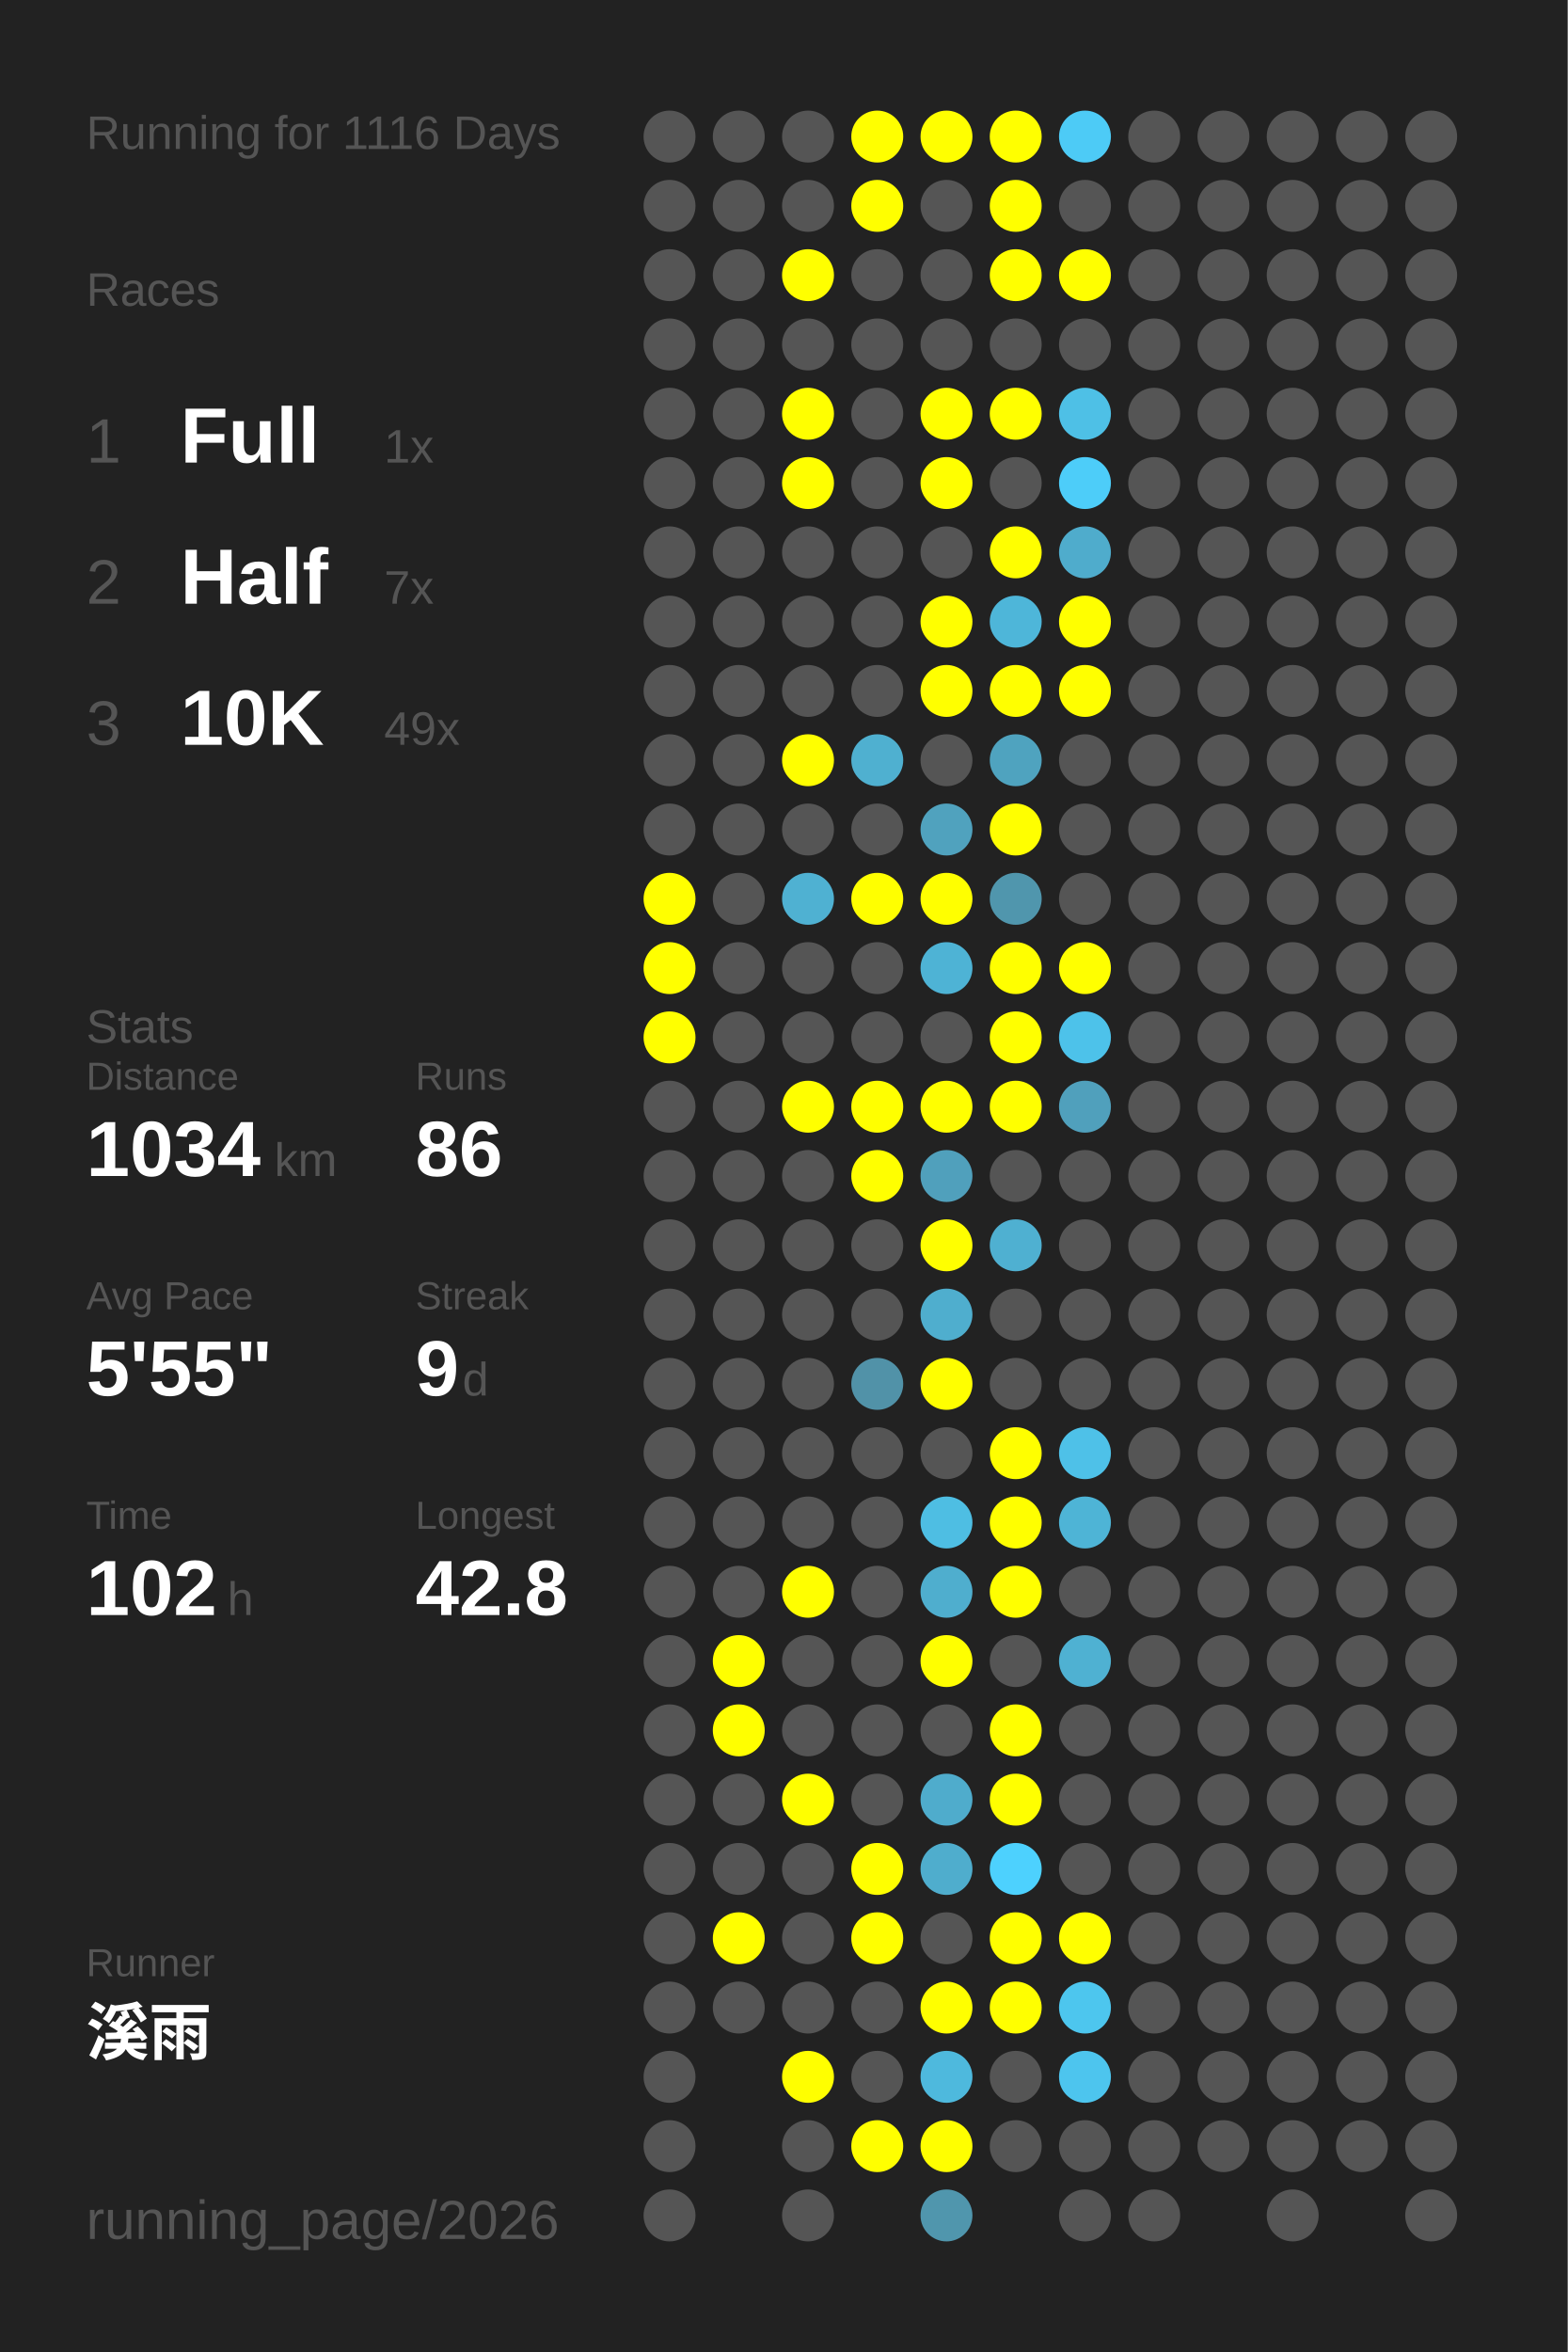
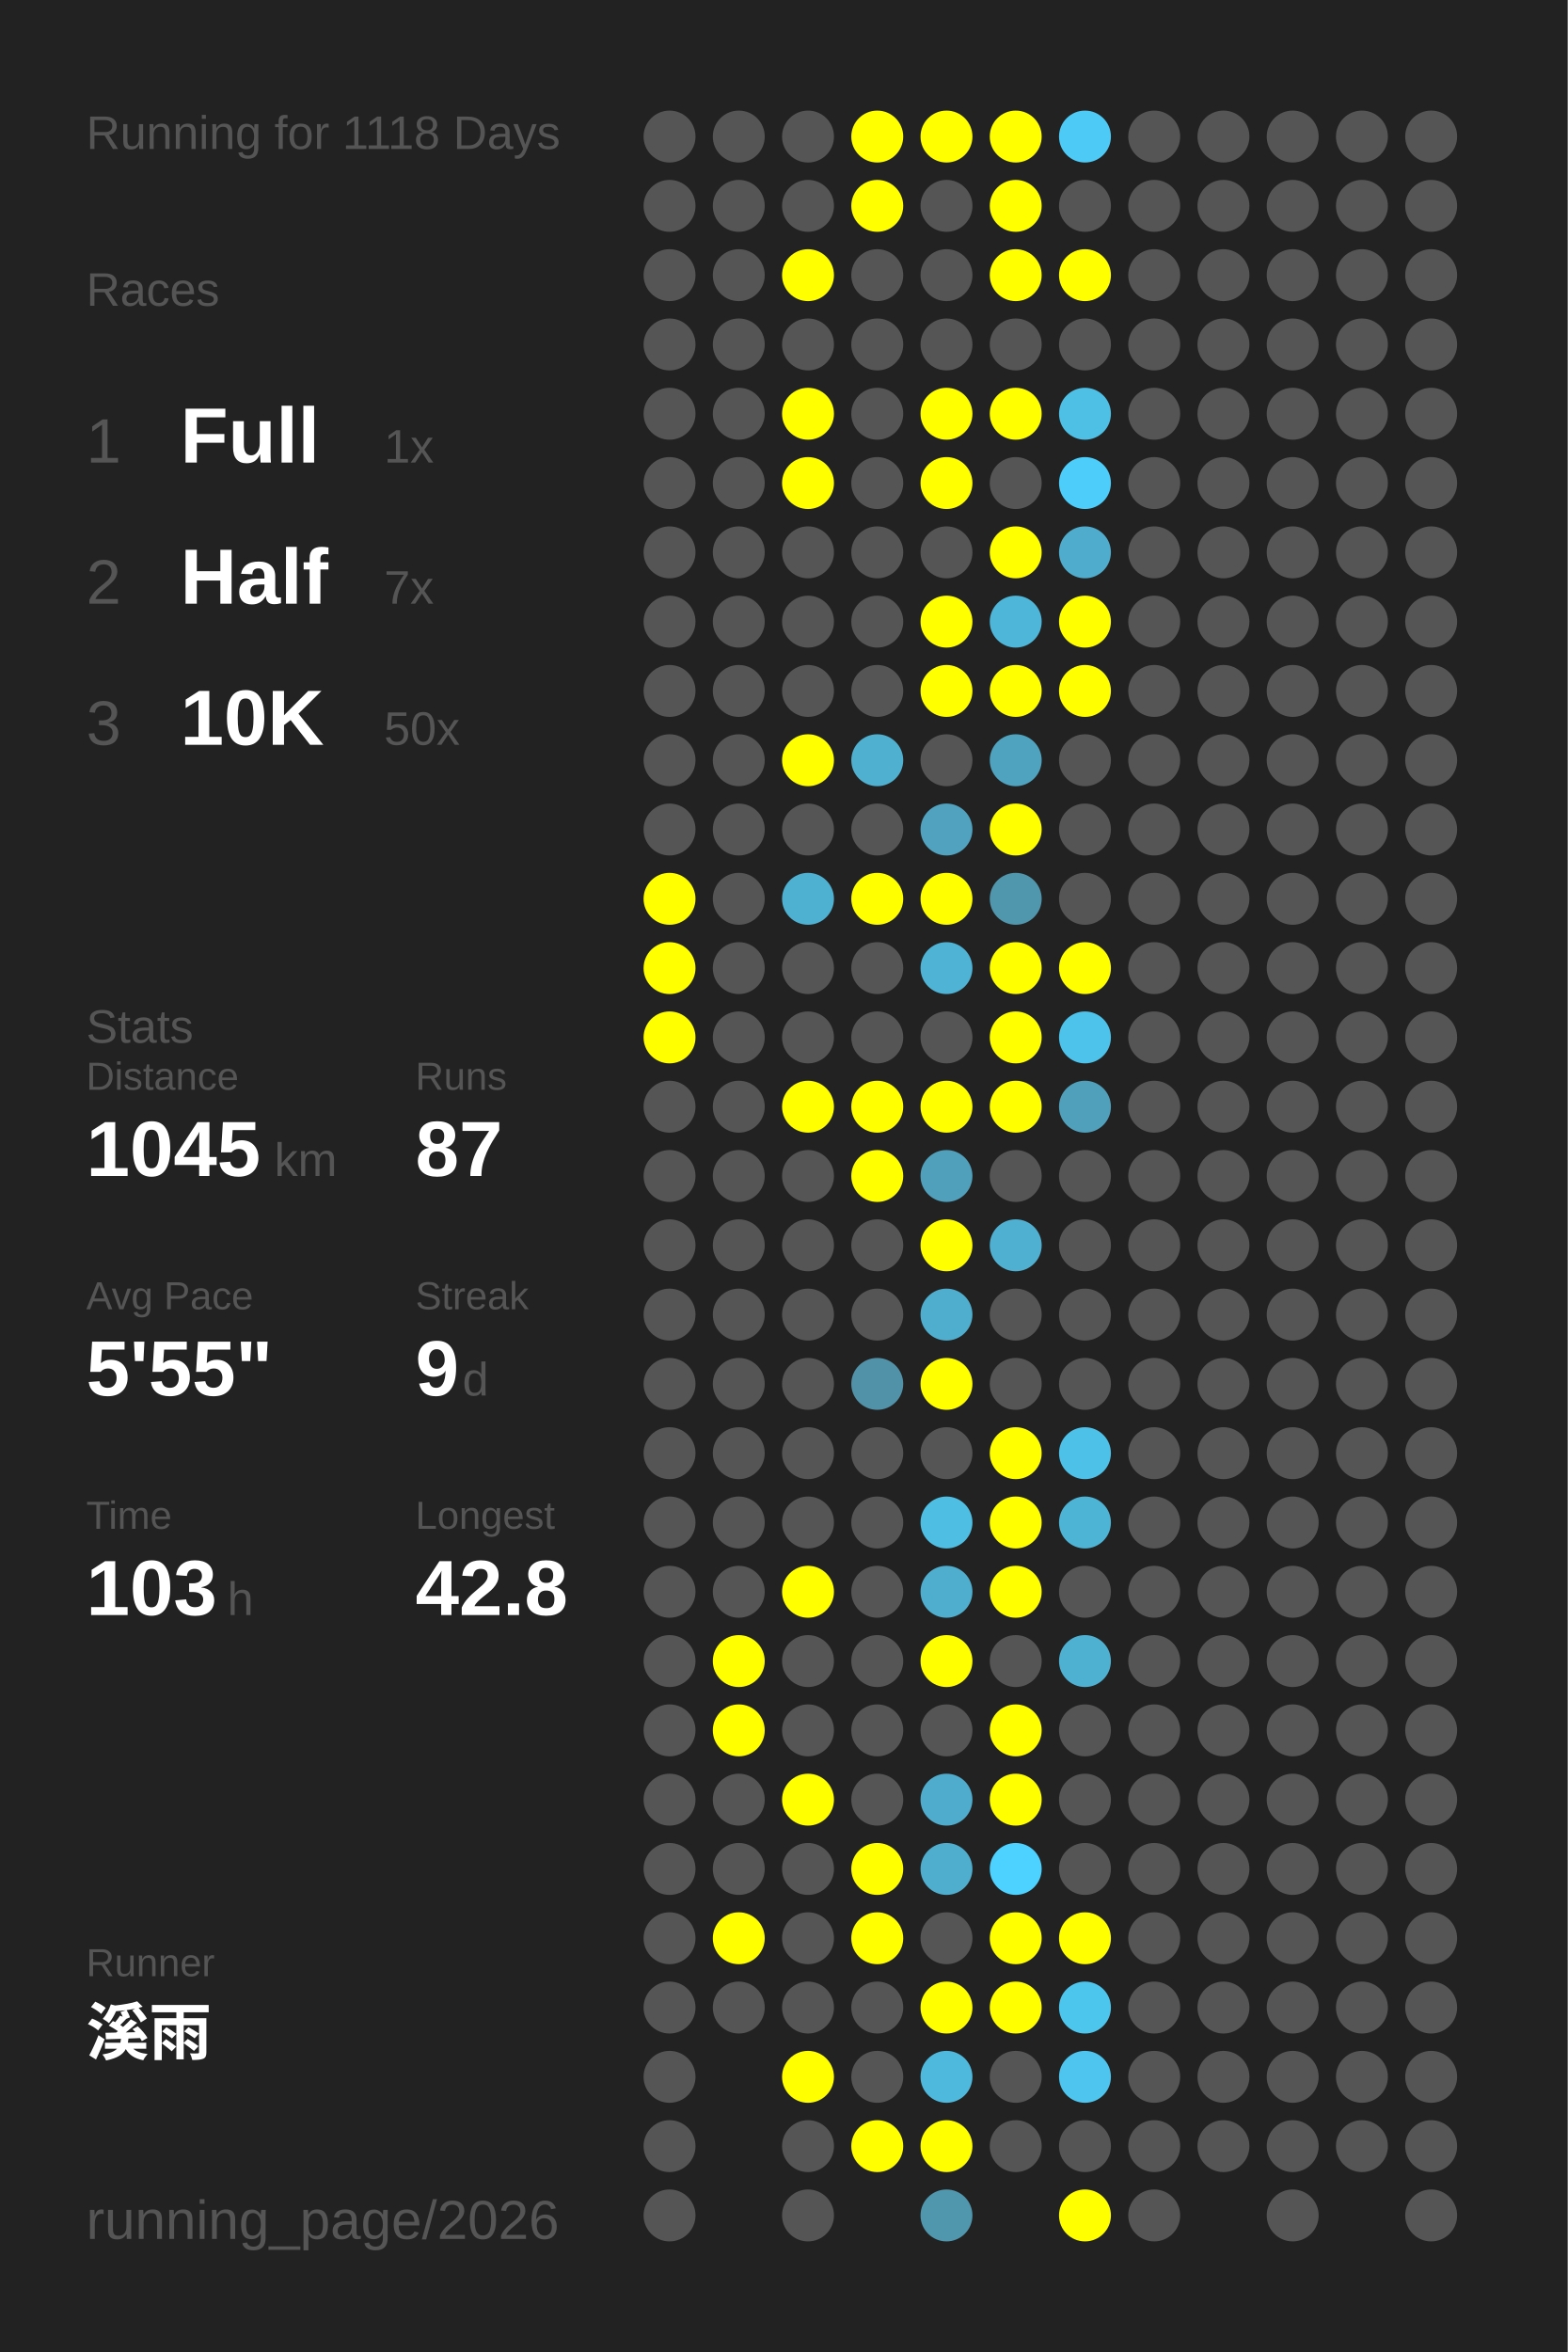
<svg xmlns="http://www.w3.org/2000/svg" baseProfile="full" height="300mm" version="1.1" viewBox="0,0,200,300" width="200mm">
  <defs />
  <rect fill="#222222" height="300" width="200" x="0" y="0" />
-   <text fill="#555555" style="font-size:6px; font-family:Arial;" x="11" y="19">Running for 1116 Days</text>
+   <text fill="#555555" style="font-size:6px; font-family:Arial;" x="11" y="19">Running for 1118 Days</text>
  <text fill="#555555" style="font-size:6px; font-family:Arial;" x="11" y="39">Races</text>
  <text fill="#555555" style="font-size:8px; font-family:Arial;" x="11" y="59">1</text>
  <text fill="#FFFFFF" style="font-size:10px; font-family:Arial; font-weight:bold;" x="23" y="59">Full</text>
  <text fill="#555555" style="font-size:6px; font-family:Arial;" x="49" y="59">1x</text>
  <text fill="#555555" style="font-size:8px; font-family:Arial;" x="11" y="77">2</text>
  <text fill="#FFFFFF" style="font-size:10px; font-family:Arial; font-weight:bold;" x="23" y="77">Half</text>
  <text fill="#555555" style="font-size:6px; font-family:Arial;" x="49" y="77">7x</text>
  <text fill="#555555" style="font-size:8px; font-family:Arial;" x="11" y="95">3</text>
  <text fill="#FFFFFF" style="font-size:10px; font-family:Arial; font-weight:bold;" x="23" y="95">10K</text>
-   <text fill="#555555" style="font-size:6px; font-family:Arial;" x="49" y="95">49x</text>
+   <text fill="#555555" style="font-size:6px; font-family:Arial;" x="49" y="95">50x</text>
  <text fill="#555555" style="font-size:6px; font-family:Arial;" x="11" y="133">Stats</text>
  <text fill="#555555" style="font-size:5px; font-family:Arial;" x="11" y="139">Distance</text>
-   <text fill="#FFFFFF" style="font-size:10px; font-family:Arial; font-weight:bold;" x="11" y="150">1034</text>
+   <text fill="#FFFFFF" style="font-size:10px; font-family:Arial; font-weight:bold;" x="11" y="150">1045</text>
  <text fill="#555555" style="font-size:6px; font-family:Arial;" x="35" y="150">km</text>
  <text fill="#555555" style="font-size:5px; font-family:Arial;" x="53" y="139">Runs</text>
-   <text fill="#FFFFFF" style="font-size:10px; font-family:Arial; font-weight:bold;" x="53" y="150">86</text>
+   <text fill="#FFFFFF" style="font-size:10px; font-family:Arial; font-weight:bold;" x="53" y="150">87</text>
  <text fill="#555555" style="font-size:5px; font-family:Arial;" x="11" y="167">Avg Pace</text>
  <text fill="#FFFFFF" style="font-size:10px; font-family:Arial; font-weight:bold;" x="11" y="178">5'55"</text>
  <text fill="#555555" style="font-size:5px; font-family:Arial;" x="53" y="167">Streak</text>
  <text fill="#FFFFFF" style="font-size:10px; font-family:Arial; font-weight:bold;" x="53" y="178">9</text>
  <text fill="#555555" style="font-size:6px; font-family:Arial;" x="59" y="178">d</text>
  <text fill="#555555" style="font-size:5px; font-family:Arial;" x="11" y="195">Time</text>
-   <text fill="#FFFFFF" style="font-size:10px; font-family:Arial; font-weight:bold;" x="11" y="206">102</text>
+   <text fill="#FFFFFF" style="font-size:10px; font-family:Arial; font-weight:bold;" x="11" y="206">103</text>
  <text fill="#555555" style="font-size:6px; font-family:Arial;" x="29" y="206">h</text>
  <text fill="#555555" style="font-size:5px; font-family:Arial;" x="53" y="195">Longest</text>
  <text fill="#FFFFFF" style="font-size:10px; font-family:Arial; font-weight:bold;" x="53" y="206">42.8</text>
  <text fill="#555555" style="font-size:5px; font-family:Arial;" x="11" y="252.065">Runner</text>
  <text fill="#FFFFFF" style="font-size:8px; font-family:Arial; font-weight:bold;" x="11" y="262.065">溪雨</text>
  <text fill="#555555" style="font-size:7px; font-family:Arial;" x="11" y="285.581">running_page/2026</text>
  <circle cx="85.417" cy="17.419" fill="#555555" r="3.312" />
  <circle cx="85.417" cy="26.258" fill="#555555" r="3.312" />
  <circle cx="85.417" cy="35.097" fill="#555555" r="3.312" />
  <circle cx="85.417" cy="43.935" fill="#555555" r="3.312" />
  <circle cx="85.417" cy="52.774" fill="#555555" r="3.312" />
  <circle cx="85.417" cy="61.613" fill="#555555" r="3.312" />
  <circle cx="85.417" cy="70.452" fill="#555555" r="3.312" />
  <circle cx="85.417" cy="79.29" fill="#555555" r="3.312" />
  <circle cx="85.417" cy="88.129" fill="#555555" r="3.312" />
  <circle cx="85.417" cy="96.968" fill="#555555" r="3.312" />
  <circle cx="85.417" cy="105.806" fill="#555555" r="3.312" />
  <circle cx="85.417" cy="114.645" fill="#FFFF00" r="3.312" />
  <circle cx="85.417" cy="123.484" fill="#FFFF00" r="3.312" />
  <circle cx="85.417" cy="132.323" fill="#FFFF00" r="3.312" />
  <circle cx="85.417" cy="141.161" fill="#555555" r="3.312" />
  <circle cx="85.417" cy="150" fill="#555555" r="3.312" />
  <circle cx="85.417" cy="158.839" fill="#555555" r="3.312" />
  <circle cx="85.417" cy="167.677" fill="#555555" r="3.312" />
  <circle cx="85.417" cy="176.516" fill="#555555" r="3.312" />
  <circle cx="85.417" cy="185.355" fill="#555555" r="3.312" />
  <circle cx="85.417" cy="194.194" fill="#555555" r="3.312" />
  <circle cx="85.417" cy="203.032" fill="#555555" r="3.312" />
  <circle cx="85.417" cy="211.871" fill="#555555" r="3.312" />
  <circle cx="85.417" cy="220.71" fill="#555555" r="3.312" />
  <circle cx="85.417" cy="229.548" fill="#555555" r="3.312" />
  <circle cx="85.417" cy="238.387" fill="#555555" r="3.312" />
  <circle cx="85.417" cy="247.226" fill="#555555" r="3.312" />
  <circle cx="85.417" cy="256.065" fill="#555555" r="3.312" />
  <circle cx="85.417" cy="264.903" fill="#555555" r="3.312" />
  <circle cx="85.417" cy="273.742" fill="#555555" r="3.312" />
  <circle cx="85.417" cy="282.581" fill="#555555" r="3.312" />
  <circle cx="94.25" cy="17.419" fill="#555555" r="3.312" />
  <circle cx="94.25" cy="26.258" fill="#555555" r="3.312" />
  <circle cx="94.25" cy="35.097" fill="#555555" r="3.312" />
  <circle cx="94.25" cy="43.935" fill="#555555" r="3.312" />
  <circle cx="94.25" cy="52.774" fill="#555555" r="3.312" />
  <circle cx="94.25" cy="61.613" fill="#555555" r="3.312" />
  <circle cx="94.25" cy="70.452" fill="#555555" r="3.312" />
  <circle cx="94.25" cy="79.29" fill="#555555" r="3.312" />
  <circle cx="94.25" cy="88.129" fill="#555555" r="3.312" />
  <circle cx="94.25" cy="96.968" fill="#555555" r="3.312" />
  <circle cx="94.25" cy="105.806" fill="#555555" r="3.312" />
  <circle cx="94.25" cy="114.645" fill="#555555" r="3.312" />
  <circle cx="94.25" cy="123.484" fill="#555555" r="3.312" />
  <circle cx="94.25" cy="132.323" fill="#555555" r="3.312" />
  <circle cx="94.25" cy="141.161" fill="#555555" r="3.312" />
  <circle cx="94.25" cy="150" fill="#555555" r="3.312" />
  <circle cx="94.25" cy="158.839" fill="#555555" r="3.312" />
  <circle cx="94.25" cy="167.677" fill="#555555" r="3.312" />
  <circle cx="94.25" cy="176.516" fill="#555555" r="3.312" />
  <circle cx="94.25" cy="185.355" fill="#555555" r="3.312" />
  <circle cx="94.25" cy="194.194" fill="#555555" r="3.312" />
  <circle cx="94.25" cy="203.032" fill="#555555" r="3.312" />
  <circle cx="94.25" cy="211.871" fill="#FFFF00" r="3.312" />
  <circle cx="94.25" cy="220.71" fill="#FFFF00" r="3.312" />
  <circle cx="94.25" cy="229.548" fill="#555555" r="3.312" />
  <circle cx="94.25" cy="238.387" fill="#555555" r="3.312" />
  <circle cx="94.25" cy="247.226" fill="#FFFF00" r="3.312" />
  <circle cx="94.25" cy="256.065" fill="#555555" r="3.312" />
  <circle cx="103.083" cy="17.419" fill="#555555" r="3.312" />
  <circle cx="103.083" cy="26.258" fill="#555555" r="3.312" />
  <circle cx="103.083" cy="35.097" fill="#FFFF00" r="3.312" />
  <circle cx="103.083" cy="43.935" fill="#555555" r="3.312" />
  <circle cx="103.083" cy="52.774" fill="#FFFF00" r="3.312" />
  <circle cx="103.083" cy="61.613" fill="#FFFF00" r="3.312" />
  <circle cx="103.083" cy="70.452" fill="#555555" r="3.312" />
  <circle cx="103.083" cy="79.29" fill="#555555" r="3.312" />
  <circle cx="103.083" cy="88.129" fill="#555555" r="3.312" />
  <circle cx="103.083" cy="96.968" fill="#FFFF00" r="3.312" />
  <circle cx="103.083" cy="105.806" fill="#555555" r="3.312" />
  <circle cx="103.083" cy="114.645" fill="#4fb1d2" r="3.312" />
  <circle cx="103.083" cy="123.484" fill="#555555" r="3.312" />
  <circle cx="103.083" cy="132.323" fill="#555555" r="3.312" />
  <circle cx="103.083" cy="141.161" fill="#FFFF00" r="3.312" />
  <circle cx="103.083" cy="150" fill="#555555" r="3.312" />
  <circle cx="103.083" cy="158.839" fill="#555555" r="3.312" />
  <circle cx="103.083" cy="167.677" fill="#555555" r="3.312" />
  <circle cx="103.083" cy="176.516" fill="#555555" r="3.312" />
  <circle cx="103.083" cy="185.355" fill="#555555" r="3.312" />
  <circle cx="103.083" cy="194.194" fill="#555555" r="3.312" />
  <circle cx="103.083" cy="203.032" fill="#FFFF00" r="3.312" />
  <circle cx="103.083" cy="211.871" fill="#555555" r="3.312" />
  <circle cx="103.083" cy="220.71" fill="#555555" r="3.312" />
  <circle cx="103.083" cy="229.548" fill="#FFFF00" r="3.312" />
  <circle cx="103.083" cy="238.387" fill="#555555" r="3.312" />
  <circle cx="103.083" cy="247.226" fill="#555555" r="3.312" />
  <circle cx="103.083" cy="256.065" fill="#555555" r="3.312" />
  <circle cx="103.083" cy="264.903" fill="#FFFF00" r="3.312" />
  <circle cx="103.083" cy="273.742" fill="#555555" r="3.312" />
  <circle cx="103.083" cy="282.581" fill="#555555" r="3.312" />
  <circle cx="111.917" cy="17.419" fill="#FFFF00" r="3.312" />
  <circle cx="111.917" cy="26.258" fill="#FFFF00" r="3.312" />
  <circle cx="111.917" cy="35.097" fill="#555555" r="3.312" />
  <circle cx="111.917" cy="43.935" fill="#555555" r="3.312" />
  <circle cx="111.917" cy="52.774" fill="#555555" r="3.312" />
  <circle cx="111.917" cy="61.613" fill="#555555" r="3.312" />
  <circle cx="111.917" cy="70.452" fill="#555555" r="3.312" />
  <circle cx="111.917" cy="79.29" fill="#555555" r="3.312" />
  <circle cx="111.917" cy="88.129" fill="#555555" r="3.312" />
  <circle cx="111.917" cy="96.968" fill="#4fb0d0" r="3.312" />
  <circle cx="111.917" cy="105.806" fill="#555555" r="3.312" />
  <circle cx="111.917" cy="114.645" fill="#FFFF00" r="3.312" />
  <circle cx="111.917" cy="123.484" fill="#555555" r="3.312" />
  <circle cx="111.917" cy="132.323" fill="#555555" r="3.312" />
  <circle cx="111.917" cy="141.161" fill="#FFFF00" r="3.312" />
  <circle cx="111.917" cy="150" fill="#FFFF00" r="3.312" />
  <circle cx="111.917" cy="158.839" fill="#555555" r="3.312" />
  <circle cx="111.917" cy="167.677" fill="#555555" r="3.312" />
  <circle cx="111.917" cy="176.516" fill="#5192a8" r="3.312" />
  <circle cx="111.917" cy="185.355" fill="#555555" r="3.312" />
  <circle cx="111.917" cy="194.194" fill="#555555" r="3.312" />
  <circle cx="111.917" cy="203.032" fill="#555555" r="3.312" />
  <circle cx="111.917" cy="211.871" fill="#555555" r="3.312" />
  <circle cx="111.917" cy="220.71" fill="#555555" r="3.312" />
  <circle cx="111.917" cy="229.548" fill="#555555" r="3.312" />
  <circle cx="111.917" cy="238.387" fill="#FFFF00" r="3.312" />
  <circle cx="111.917" cy="247.226" fill="#FFFF00" r="3.312" />
  <circle cx="111.917" cy="256.065" fill="#555555" r="3.312" />
  <circle cx="111.917" cy="264.903" fill="#555555" r="3.312" />
  <circle cx="111.917" cy="273.742" fill="#FFFF00" r="3.312" />
  <circle cx="120.75" cy="17.419" fill="#FFFF00" r="3.312" />
  <circle cx="120.75" cy="26.258" fill="#555555" r="3.312" />
  <circle cx="120.75" cy="35.097" fill="#555555" r="3.312" />
  <circle cx="120.75" cy="43.935" fill="#555555" r="3.312" />
  <circle cx="120.75" cy="52.774" fill="#FFFF00" r="3.312" />
  <circle cx="120.75" cy="61.613" fill="#FFFF00" r="3.312" />
  <circle cx="120.75" cy="70.452" fill="#555555" r="3.312" />
  <circle cx="120.75" cy="79.29" fill="#FFFF00" r="3.312" />
  <circle cx="120.75" cy="88.129" fill="#FFFF00" r="3.312" />
  <circle cx="120.75" cy="96.968" fill="#555555" r="3.312" />
  <circle cx="120.75" cy="105.806" fill="#50a2be" r="3.312" />
  <circle cx="120.75" cy="114.645" fill="#FFFF00" r="3.312" />
  <circle cx="120.75" cy="123.484" fill="#4eb3d5" r="3.312" />
  <circle cx="120.75" cy="132.323" fill="#555555" r="3.312" />
  <circle cx="120.75" cy="141.161" fill="#FFFF00" r="3.312" />
  <circle cx="120.75" cy="150" fill="#50a0bc" r="3.312" />
  <circle cx="120.75" cy="158.839" fill="#FFFF00" r="3.312" />
  <circle cx="120.75" cy="167.677" fill="#4faece" r="3.312" />
  <circle cx="120.75" cy="176.516" fill="#FFFF00" r="3.312" />
  <circle cx="120.75" cy="185.355" fill="#555555" r="3.312" />
  <circle cx="120.75" cy="194.194" fill="#4ebee3" r="3.312" />
  <circle cx="120.75" cy="203.032" fill="#4faece" r="3.312" />
  <circle cx="120.75" cy="211.871" fill="#FFFF00" r="3.312" />
  <circle cx="120.75" cy="220.71" fill="#555555" r="3.312" />
  <circle cx="120.75" cy="229.548" fill="#4faccc" r="3.312" />
  <circle cx="120.75" cy="238.387" fill="#4fadcd" r="3.312" />
  <circle cx="120.75" cy="247.226" fill="#555555" r="3.312" />
  <circle cx="120.75" cy="256.065" fill="#FFFF00" r="3.312" />
  <circle cx="120.75" cy="264.903" fill="#4eb9dd" r="3.312" />
  <circle cx="120.75" cy="273.742" fill="#FFFF00" r="3.312" />
  <circle cx="120.75" cy="282.581" fill="#5096ad" r="3.312" />
  <circle cx="129.583" cy="17.419" fill="#FFFF00" r="3.312" />
  <circle cx="129.583" cy="26.258" fill="#FFFF00" r="3.312" />
  <circle cx="129.583" cy="35.097" fill="#FFFF00" r="3.312" />
  <circle cx="129.583" cy="43.935" fill="#555555" r="3.312" />
  <circle cx="129.583" cy="52.774" fill="#FFFF00" r="3.312" />
  <circle cx="129.583" cy="61.613" fill="#555555" r="3.312" />
  <circle cx="129.583" cy="70.452" fill="#FFFF00" r="3.312" />
  <circle cx="129.583" cy="79.29" fill="#4eb6d9" r="3.312" />
  <circle cx="129.583" cy="88.129" fill="#FFFF00" r="3.312" />
  <circle cx="129.583" cy="96.968" fill="#4fa3bf" r="3.312" />
  <circle cx="129.583" cy="105.806" fill="#FFFF00" r="3.312" />
  <circle cx="129.583" cy="114.645" fill="#5096ad" r="3.312" />
  <circle cx="129.583" cy="123.484" fill="#FFFF00" r="3.312" />
  <circle cx="129.583" cy="132.323" fill="#FFFF00" r="3.312" />
  <circle cx="129.583" cy="141.161" fill="#FFFF00" r="3.312" />
  <circle cx="129.583" cy="150" fill="#555555" r="3.312" />
  <circle cx="129.583" cy="158.839" fill="#4fb0d1" r="3.312" />
  <circle cx="129.583" cy="167.677" fill="#555555" r="3.312" />
  <circle cx="129.583" cy="176.516" fill="#555555" r="3.312" />
  <circle cx="129.583" cy="185.355" fill="#FFFF00" r="3.312" />
  <circle cx="129.583" cy="194.194" fill="#FFFF00" r="3.312" />
  <circle cx="129.583" cy="203.032" fill="#FFFF00" r="3.312" />
  <circle cx="129.583" cy="211.871" fill="#555555" r="3.312" />
  <circle cx="129.583" cy="220.71" fill="#FFFF00" r="3.312" />
  <circle cx="129.583" cy="229.548" fill="#FFFF00" r="3.312" />
  <circle cx="129.583" cy="238.387" fill="#4dd1fe" r="3.312" />
  <circle cx="129.583" cy="247.226" fill="#FFFF00" r="3.312" />
  <circle cx="129.583" cy="256.065" fill="#FFFF00" r="3.312" />
  <circle cx="129.583" cy="264.903" fill="#555555" r="3.312" />
  <circle cx="129.583" cy="273.742" fill="#555555" r="3.312" />
  <circle cx="138.417" cy="17.419" fill="#4dcbf6" r="3.312" />
  <circle cx="138.417" cy="26.258" fill="#555555" r="3.312" />
  <circle cx="138.417" cy="35.097" fill="#FFFF00" r="3.312" />
  <circle cx="138.417" cy="43.935" fill="#555555" r="3.312" />
  <circle cx="138.417" cy="52.774" fill="#4ec0e6" r="3.312" />
  <circle cx="138.417" cy="61.613" fill="#4dcdf9" r="3.312" />
  <circle cx="138.417" cy="70.452" fill="#4faccc" r="3.312" />
  <circle cx="138.417" cy="79.29" fill="#FFFF00" r="3.312" />
  <circle cx="138.417" cy="88.129" fill="#FFFF00" r="3.312" />
  <circle cx="138.417" cy="96.968" fill="#555555" r="3.312" />
  <circle cx="138.417" cy="105.806" fill="#555555" r="3.312" />
  <circle cx="138.417" cy="114.645" fill="#555555" r="3.312" />
  <circle cx="138.417" cy="123.484" fill="#FFFF00" r="3.312" />
  <circle cx="138.417" cy="132.323" fill="#4dc2ea" r="3.312" />
  <circle cx="138.417" cy="141.161" fill="#50a0bc" r="3.312" />
  <circle cx="138.417" cy="150" fill="#555555" r="3.312" />
  <circle cx="138.417" cy="158.839" fill="#555555" r="3.312" />
  <circle cx="138.417" cy="167.677" fill="#555555" r="3.312" />
  <circle cx="138.417" cy="176.516" fill="#555555" r="3.312" />
  <circle cx="138.417" cy="185.355" fill="#4ec1e8" r="3.312" />
  <circle cx="138.417" cy="194.194" fill="#4eb4d6" r="3.312" />
  <circle cx="138.417" cy="203.032" fill="#555555" r="3.312" />
  <circle cx="138.417" cy="211.871" fill="#4fb1d2" r="3.312" />
  <circle cx="138.417" cy="220.71" fill="#555555" r="3.312" />
  <circle cx="138.417" cy="229.548" fill="#555555" r="3.312" />
  <circle cx="138.417" cy="238.387" fill="#555555" r="3.312" />
  <circle cx="138.417" cy="247.226" fill="#FFFF00" r="3.312" />
  <circle cx="138.417" cy="256.065" fill="#4dc6ee" r="3.312" />
  <circle cx="138.417" cy="264.903" fill="#4dc5ee" r="3.312" />
  <circle cx="138.417" cy="273.742" fill="#555555" r="3.312" />
-   <circle cx="138.417" cy="282.581" fill="#555555" r="3.312" />
+   <circle cx="138.417" cy="282.581" fill="#FFFF00" r="3.312" />
  <circle cx="147.25" cy="17.419" fill="#555555" r="3.312" />
  <circle cx="147.25" cy="26.258" fill="#555555" r="3.312" />
  <circle cx="147.25" cy="35.097" fill="#555555" r="3.312" />
  <circle cx="147.25" cy="43.935" fill="#555555" r="3.312" />
  <circle cx="147.25" cy="52.774" fill="#555555" r="3.312" />
  <circle cx="147.25" cy="61.613" fill="#555555" r="3.312" />
  <circle cx="147.25" cy="70.452" fill="#555555" r="3.312" />
  <circle cx="147.25" cy="79.29" fill="#555555" r="3.312" />
  <circle cx="147.25" cy="88.129" fill="#555555" r="3.312" />
  <circle cx="147.25" cy="96.968" fill="#555555" r="3.312" />
  <circle cx="147.25" cy="105.806" fill="#555555" r="3.312" />
  <circle cx="147.25" cy="114.645" fill="#555555" r="3.312" />
  <circle cx="147.25" cy="123.484" fill="#555555" r="3.312" />
  <circle cx="147.25" cy="132.323" fill="#555555" r="3.312" />
  <circle cx="147.25" cy="141.161" fill="#555555" r="3.312" />
  <circle cx="147.25" cy="150" fill="#555555" r="3.312" />
  <circle cx="147.25" cy="158.839" fill="#555555" r="3.312" />
  <circle cx="147.25" cy="167.677" fill="#555555" r="3.312" />
  <circle cx="147.25" cy="176.516" fill="#555555" r="3.312" />
  <circle cx="147.25" cy="185.355" fill="#555555" r="3.312" />
  <circle cx="147.25" cy="194.194" fill="#555555" r="3.312" />
  <circle cx="147.25" cy="203.032" fill="#555555" r="3.312" />
  <circle cx="147.25" cy="211.871" fill="#555555" r="3.312" />
  <circle cx="147.25" cy="220.71" fill="#555555" r="3.312" />
  <circle cx="147.25" cy="229.548" fill="#555555" r="3.312" />
  <circle cx="147.25" cy="238.387" fill="#555555" r="3.312" />
  <circle cx="147.25" cy="247.226" fill="#555555" r="3.312" />
  <circle cx="147.25" cy="256.065" fill="#555555" r="3.312" />
  <circle cx="147.25" cy="264.903" fill="#555555" r="3.312" />
  <circle cx="147.25" cy="273.742" fill="#555555" r="3.312" />
  <circle cx="147.25" cy="282.581" fill="#555555" r="3.312" />
  <circle cx="156.083" cy="17.419" fill="#555555" r="3.312" />
  <circle cx="156.083" cy="26.258" fill="#555555" r="3.312" />
  <circle cx="156.083" cy="35.097" fill="#555555" r="3.312" />
  <circle cx="156.083" cy="43.935" fill="#555555" r="3.312" />
  <circle cx="156.083" cy="52.774" fill="#555555" r="3.312" />
  <circle cx="156.083" cy="61.613" fill="#555555" r="3.312" />
  <circle cx="156.083" cy="70.452" fill="#555555" r="3.312" />
  <circle cx="156.083" cy="79.29" fill="#555555" r="3.312" />
  <circle cx="156.083" cy="88.129" fill="#555555" r="3.312" />
  <circle cx="156.083" cy="96.968" fill="#555555" r="3.312" />
  <circle cx="156.083" cy="105.806" fill="#555555" r="3.312" />
  <circle cx="156.083" cy="114.645" fill="#555555" r="3.312" />
  <circle cx="156.083" cy="123.484" fill="#555555" r="3.312" />
  <circle cx="156.083" cy="132.323" fill="#555555" r="3.312" />
  <circle cx="156.083" cy="141.161" fill="#555555" r="3.312" />
  <circle cx="156.083" cy="150" fill="#555555" r="3.312" />
  <circle cx="156.083" cy="158.839" fill="#555555" r="3.312" />
  <circle cx="156.083" cy="167.677" fill="#555555" r="3.312" />
  <circle cx="156.083" cy="176.516" fill="#555555" r="3.312" />
  <circle cx="156.083" cy="185.355" fill="#555555" r="3.312" />
  <circle cx="156.083" cy="194.194" fill="#555555" r="3.312" />
  <circle cx="156.083" cy="203.032" fill="#555555" r="3.312" />
  <circle cx="156.083" cy="211.871" fill="#555555" r="3.312" />
  <circle cx="156.083" cy="220.71" fill="#555555" r="3.312" />
  <circle cx="156.083" cy="229.548" fill="#555555" r="3.312" />
  <circle cx="156.083" cy="238.387" fill="#555555" r="3.312" />
  <circle cx="156.083" cy="247.226" fill="#555555" r="3.312" />
  <circle cx="156.083" cy="256.065" fill="#555555" r="3.312" />
  <circle cx="156.083" cy="264.903" fill="#555555" r="3.312" />
  <circle cx="156.083" cy="273.742" fill="#555555" r="3.312" />
  <circle cx="164.917" cy="17.419" fill="#555555" r="3.312" />
  <circle cx="164.917" cy="26.258" fill="#555555" r="3.312" />
  <circle cx="164.917" cy="35.097" fill="#555555" r="3.312" />
  <circle cx="164.917" cy="43.935" fill="#555555" r="3.312" />
  <circle cx="164.917" cy="52.774" fill="#555555" r="3.312" />
  <circle cx="164.917" cy="61.613" fill="#555555" r="3.312" />
  <circle cx="164.917" cy="70.452" fill="#555555" r="3.312" />
  <circle cx="164.917" cy="79.29" fill="#555555" r="3.312" />
  <circle cx="164.917" cy="88.129" fill="#555555" r="3.312" />
  <circle cx="164.917" cy="96.968" fill="#555555" r="3.312" />
  <circle cx="164.917" cy="105.806" fill="#555555" r="3.312" />
  <circle cx="164.917" cy="114.645" fill="#555555" r="3.312" />
  <circle cx="164.917" cy="123.484" fill="#555555" r="3.312" />
  <circle cx="164.917" cy="132.323" fill="#555555" r="3.312" />
  <circle cx="164.917" cy="141.161" fill="#555555" r="3.312" />
  <circle cx="164.917" cy="150" fill="#555555" r="3.312" />
  <circle cx="164.917" cy="158.839" fill="#555555" r="3.312" />
  <circle cx="164.917" cy="167.677" fill="#555555" r="3.312" />
  <circle cx="164.917" cy="176.516" fill="#555555" r="3.312" />
  <circle cx="164.917" cy="185.355" fill="#555555" r="3.312" />
  <circle cx="164.917" cy="194.194" fill="#555555" r="3.312" />
  <circle cx="164.917" cy="203.032" fill="#555555" r="3.312" />
  <circle cx="164.917" cy="211.871" fill="#555555" r="3.312" />
  <circle cx="164.917" cy="220.71" fill="#555555" r="3.312" />
  <circle cx="164.917" cy="229.548" fill="#555555" r="3.312" />
  <circle cx="164.917" cy="238.387" fill="#555555" r="3.312" />
  <circle cx="164.917" cy="247.226" fill="#555555" r="3.312" />
  <circle cx="164.917" cy="256.065" fill="#555555" r="3.312" />
  <circle cx="164.917" cy="264.903" fill="#555555" r="3.312" />
  <circle cx="164.917" cy="273.742" fill="#555555" r="3.312" />
  <circle cx="164.917" cy="282.581" fill="#555555" r="3.312" />
  <circle cx="173.75" cy="17.419" fill="#555555" r="3.312" />
  <circle cx="173.75" cy="26.258" fill="#555555" r="3.312" />
  <circle cx="173.75" cy="35.097" fill="#555555" r="3.312" />
  <circle cx="173.75" cy="43.935" fill="#555555" r="3.312" />
  <circle cx="173.75" cy="52.774" fill="#555555" r="3.312" />
  <circle cx="173.75" cy="61.613" fill="#555555" r="3.312" />
  <circle cx="173.75" cy="70.452" fill="#555555" r="3.312" />
  <circle cx="173.75" cy="79.29" fill="#555555" r="3.312" />
  <circle cx="173.75" cy="88.129" fill="#555555" r="3.312" />
  <circle cx="173.75" cy="96.968" fill="#555555" r="3.312" />
  <circle cx="173.75" cy="105.806" fill="#555555" r="3.312" />
  <circle cx="173.75" cy="114.645" fill="#555555" r="3.312" />
  <circle cx="173.75" cy="123.484" fill="#555555" r="3.312" />
  <circle cx="173.75" cy="132.323" fill="#555555" r="3.312" />
  <circle cx="173.75" cy="141.161" fill="#555555" r="3.312" />
  <circle cx="173.75" cy="150" fill="#555555" r="3.312" />
  <circle cx="173.75" cy="158.839" fill="#555555" r="3.312" />
  <circle cx="173.75" cy="167.677" fill="#555555" r="3.312" />
  <circle cx="173.75" cy="176.516" fill="#555555" r="3.312" />
  <circle cx="173.75" cy="185.355" fill="#555555" r="3.312" />
  <circle cx="173.75" cy="194.194" fill="#555555" r="3.312" />
  <circle cx="173.75" cy="203.032" fill="#555555" r="3.312" />
  <circle cx="173.75" cy="211.871" fill="#555555" r="3.312" />
  <circle cx="173.75" cy="220.71" fill="#555555" r="3.312" />
  <circle cx="173.75" cy="229.548" fill="#555555" r="3.312" />
  <circle cx="173.75" cy="238.387" fill="#555555" r="3.312" />
  <circle cx="173.75" cy="247.226" fill="#555555" r="3.312" />
  <circle cx="173.75" cy="256.065" fill="#555555" r="3.312" />
  <circle cx="173.75" cy="264.903" fill="#555555" r="3.312" />
  <circle cx="173.75" cy="273.742" fill="#555555" r="3.312" />
  <circle cx="182.583" cy="17.419" fill="#555555" r="3.312" />
  <circle cx="182.583" cy="26.258" fill="#555555" r="3.312" />
  <circle cx="182.583" cy="35.097" fill="#555555" r="3.312" />
  <circle cx="182.583" cy="43.935" fill="#555555" r="3.312" />
  <circle cx="182.583" cy="52.774" fill="#555555" r="3.312" />
  <circle cx="182.583" cy="61.613" fill="#555555" r="3.312" />
  <circle cx="182.583" cy="70.452" fill="#555555" r="3.312" />
  <circle cx="182.583" cy="79.29" fill="#555555" r="3.312" />
  <circle cx="182.583" cy="88.129" fill="#555555" r="3.312" />
  <circle cx="182.583" cy="96.968" fill="#555555" r="3.312" />
  <circle cx="182.583" cy="105.806" fill="#555555" r="3.312" />
  <circle cx="182.583" cy="114.645" fill="#555555" r="3.312" />
  <circle cx="182.583" cy="123.484" fill="#555555" r="3.312" />
  <circle cx="182.583" cy="132.323" fill="#555555" r="3.312" />
  <circle cx="182.583" cy="141.161" fill="#555555" r="3.312" />
  <circle cx="182.583" cy="150" fill="#555555" r="3.312" />
  <circle cx="182.583" cy="158.839" fill="#555555" r="3.312" />
  <circle cx="182.583" cy="167.677" fill="#555555" r="3.312" />
  <circle cx="182.583" cy="176.516" fill="#555555" r="3.312" />
  <circle cx="182.583" cy="185.355" fill="#555555" r="3.312" />
  <circle cx="182.583" cy="194.194" fill="#555555" r="3.312" />
  <circle cx="182.583" cy="203.032" fill="#555555" r="3.312" />
  <circle cx="182.583" cy="211.871" fill="#555555" r="3.312" />
  <circle cx="182.583" cy="220.71" fill="#555555" r="3.312" />
  <circle cx="182.583" cy="229.548" fill="#555555" r="3.312" />
  <circle cx="182.583" cy="238.387" fill="#555555" r="3.312" />
  <circle cx="182.583" cy="247.226" fill="#555555" r="3.312" />
  <circle cx="182.583" cy="256.065" fill="#555555" r="3.312" />
  <circle cx="182.583" cy="264.903" fill="#555555" r="3.312" />
  <circle cx="182.583" cy="273.742" fill="#555555" r="3.312" />
  <circle cx="182.583" cy="282.581" fill="#555555" r="3.312" />
</svg>
